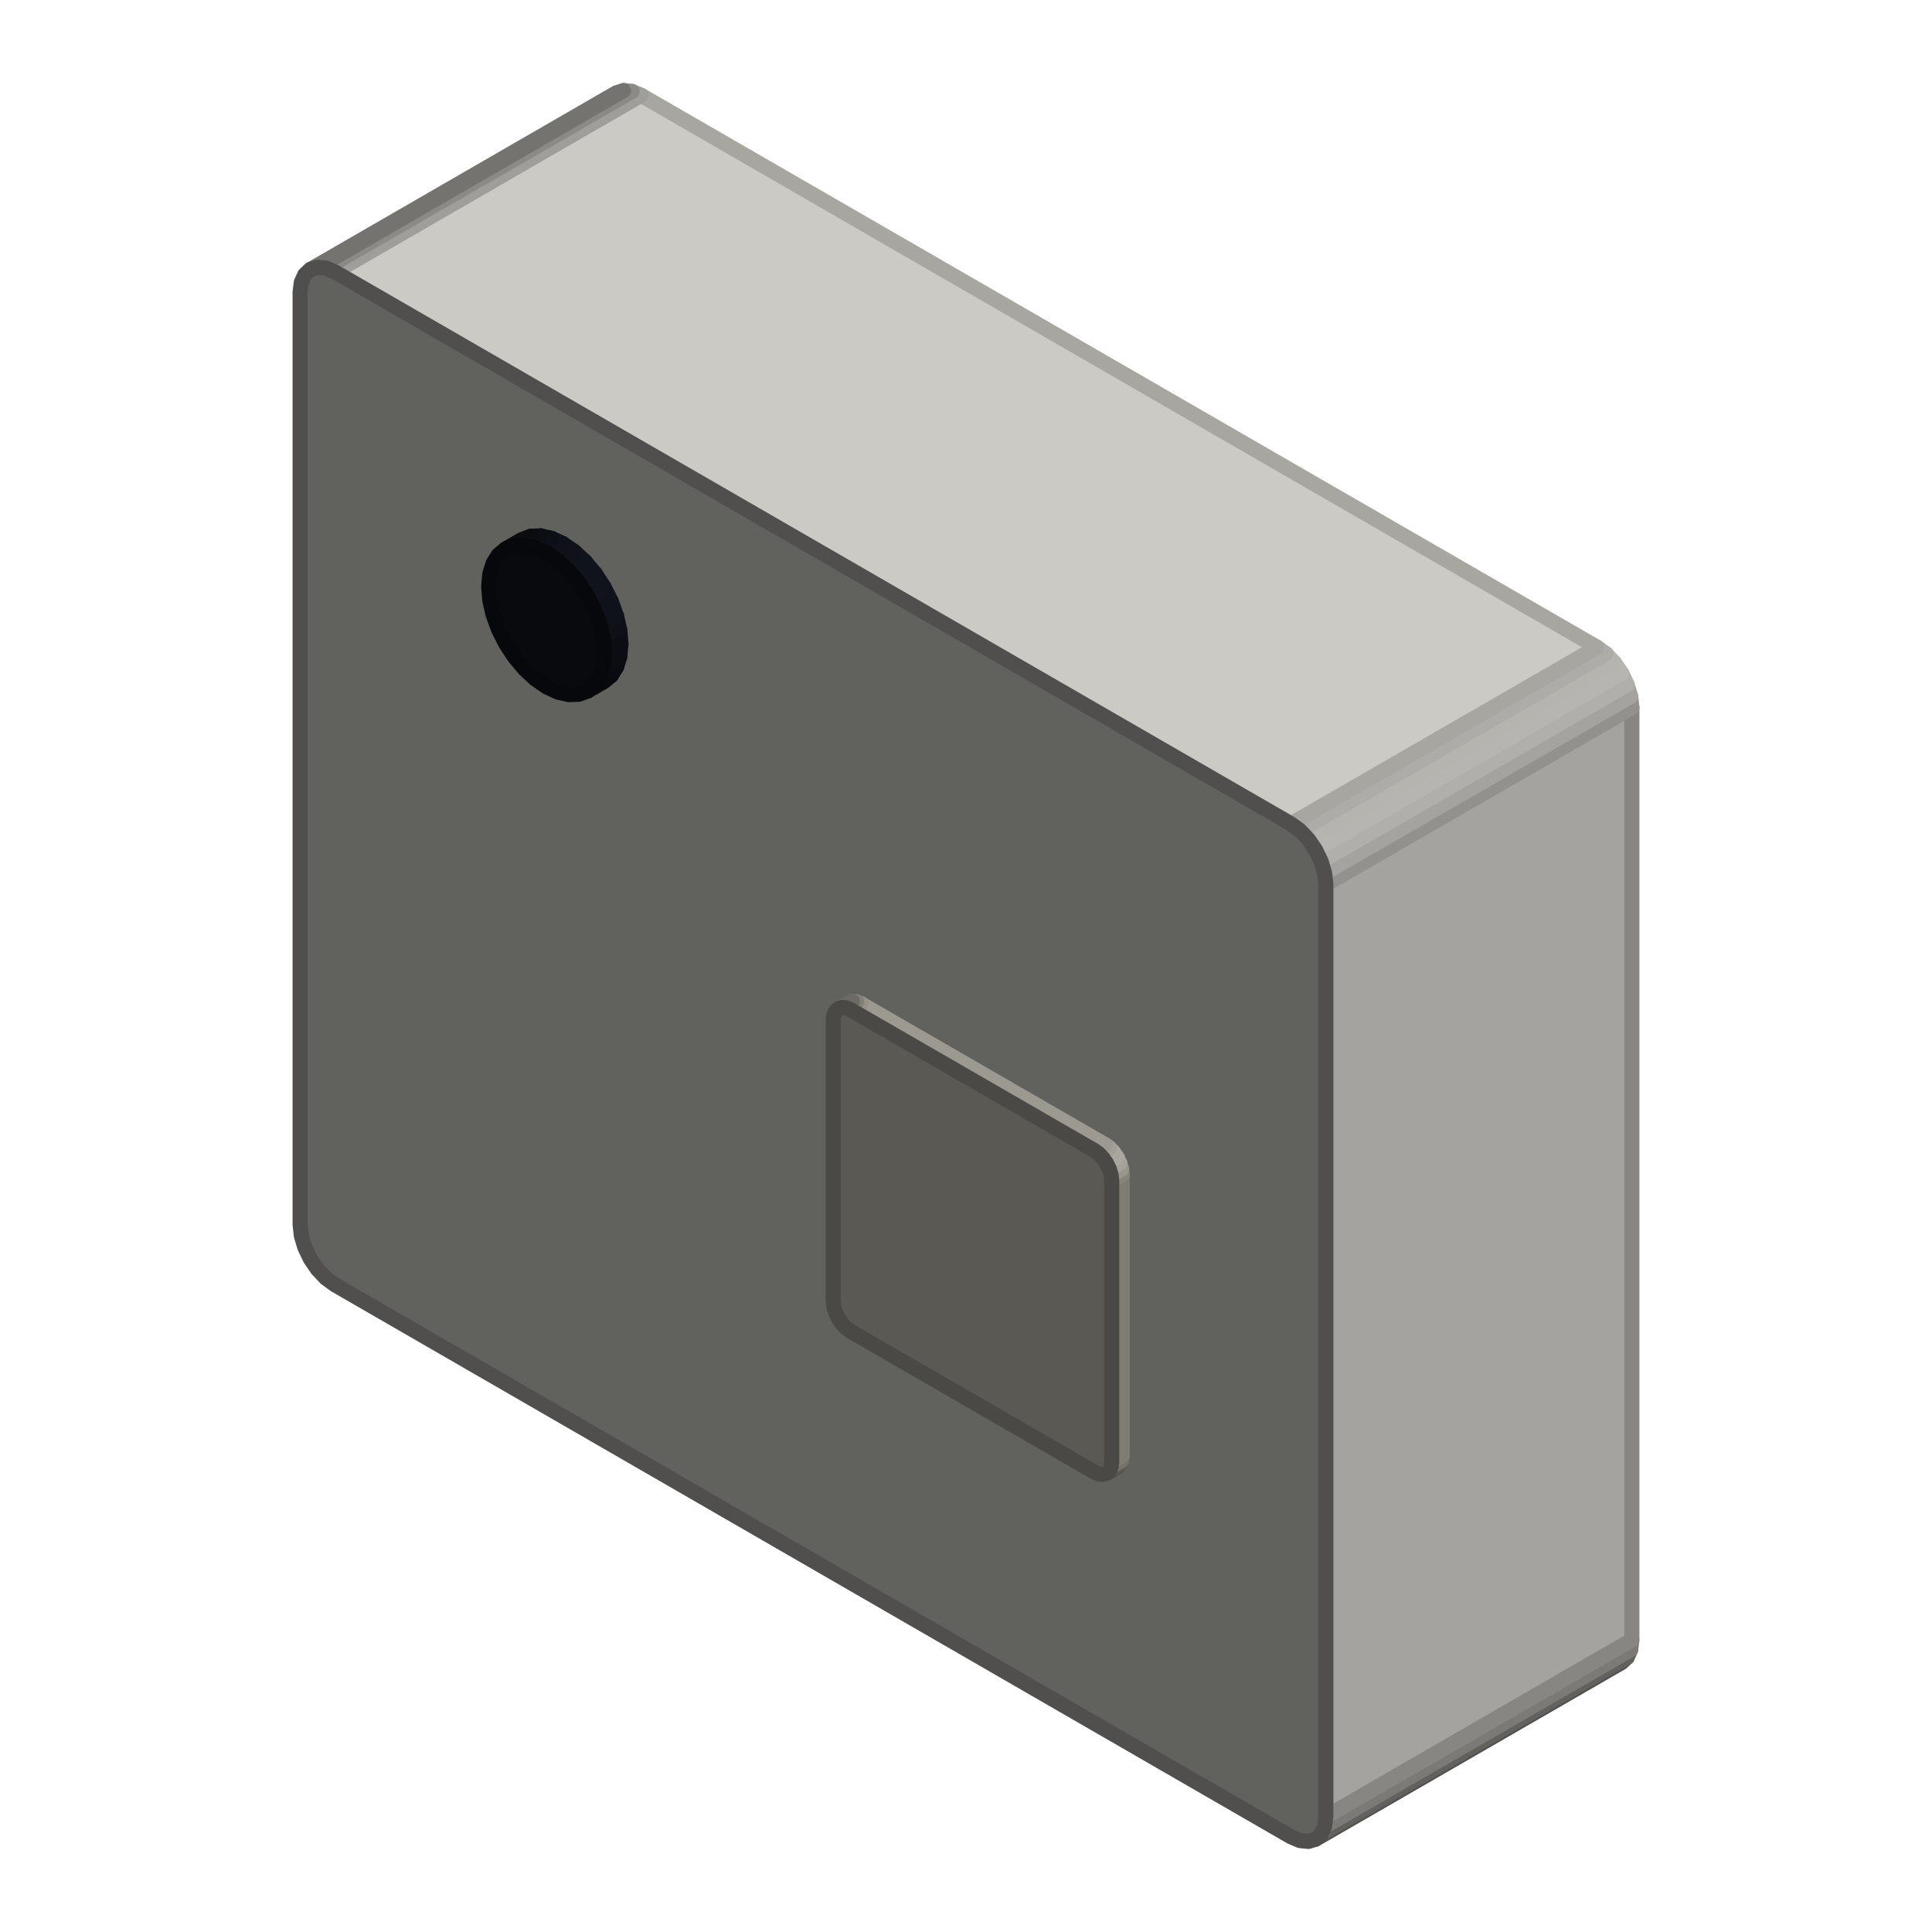
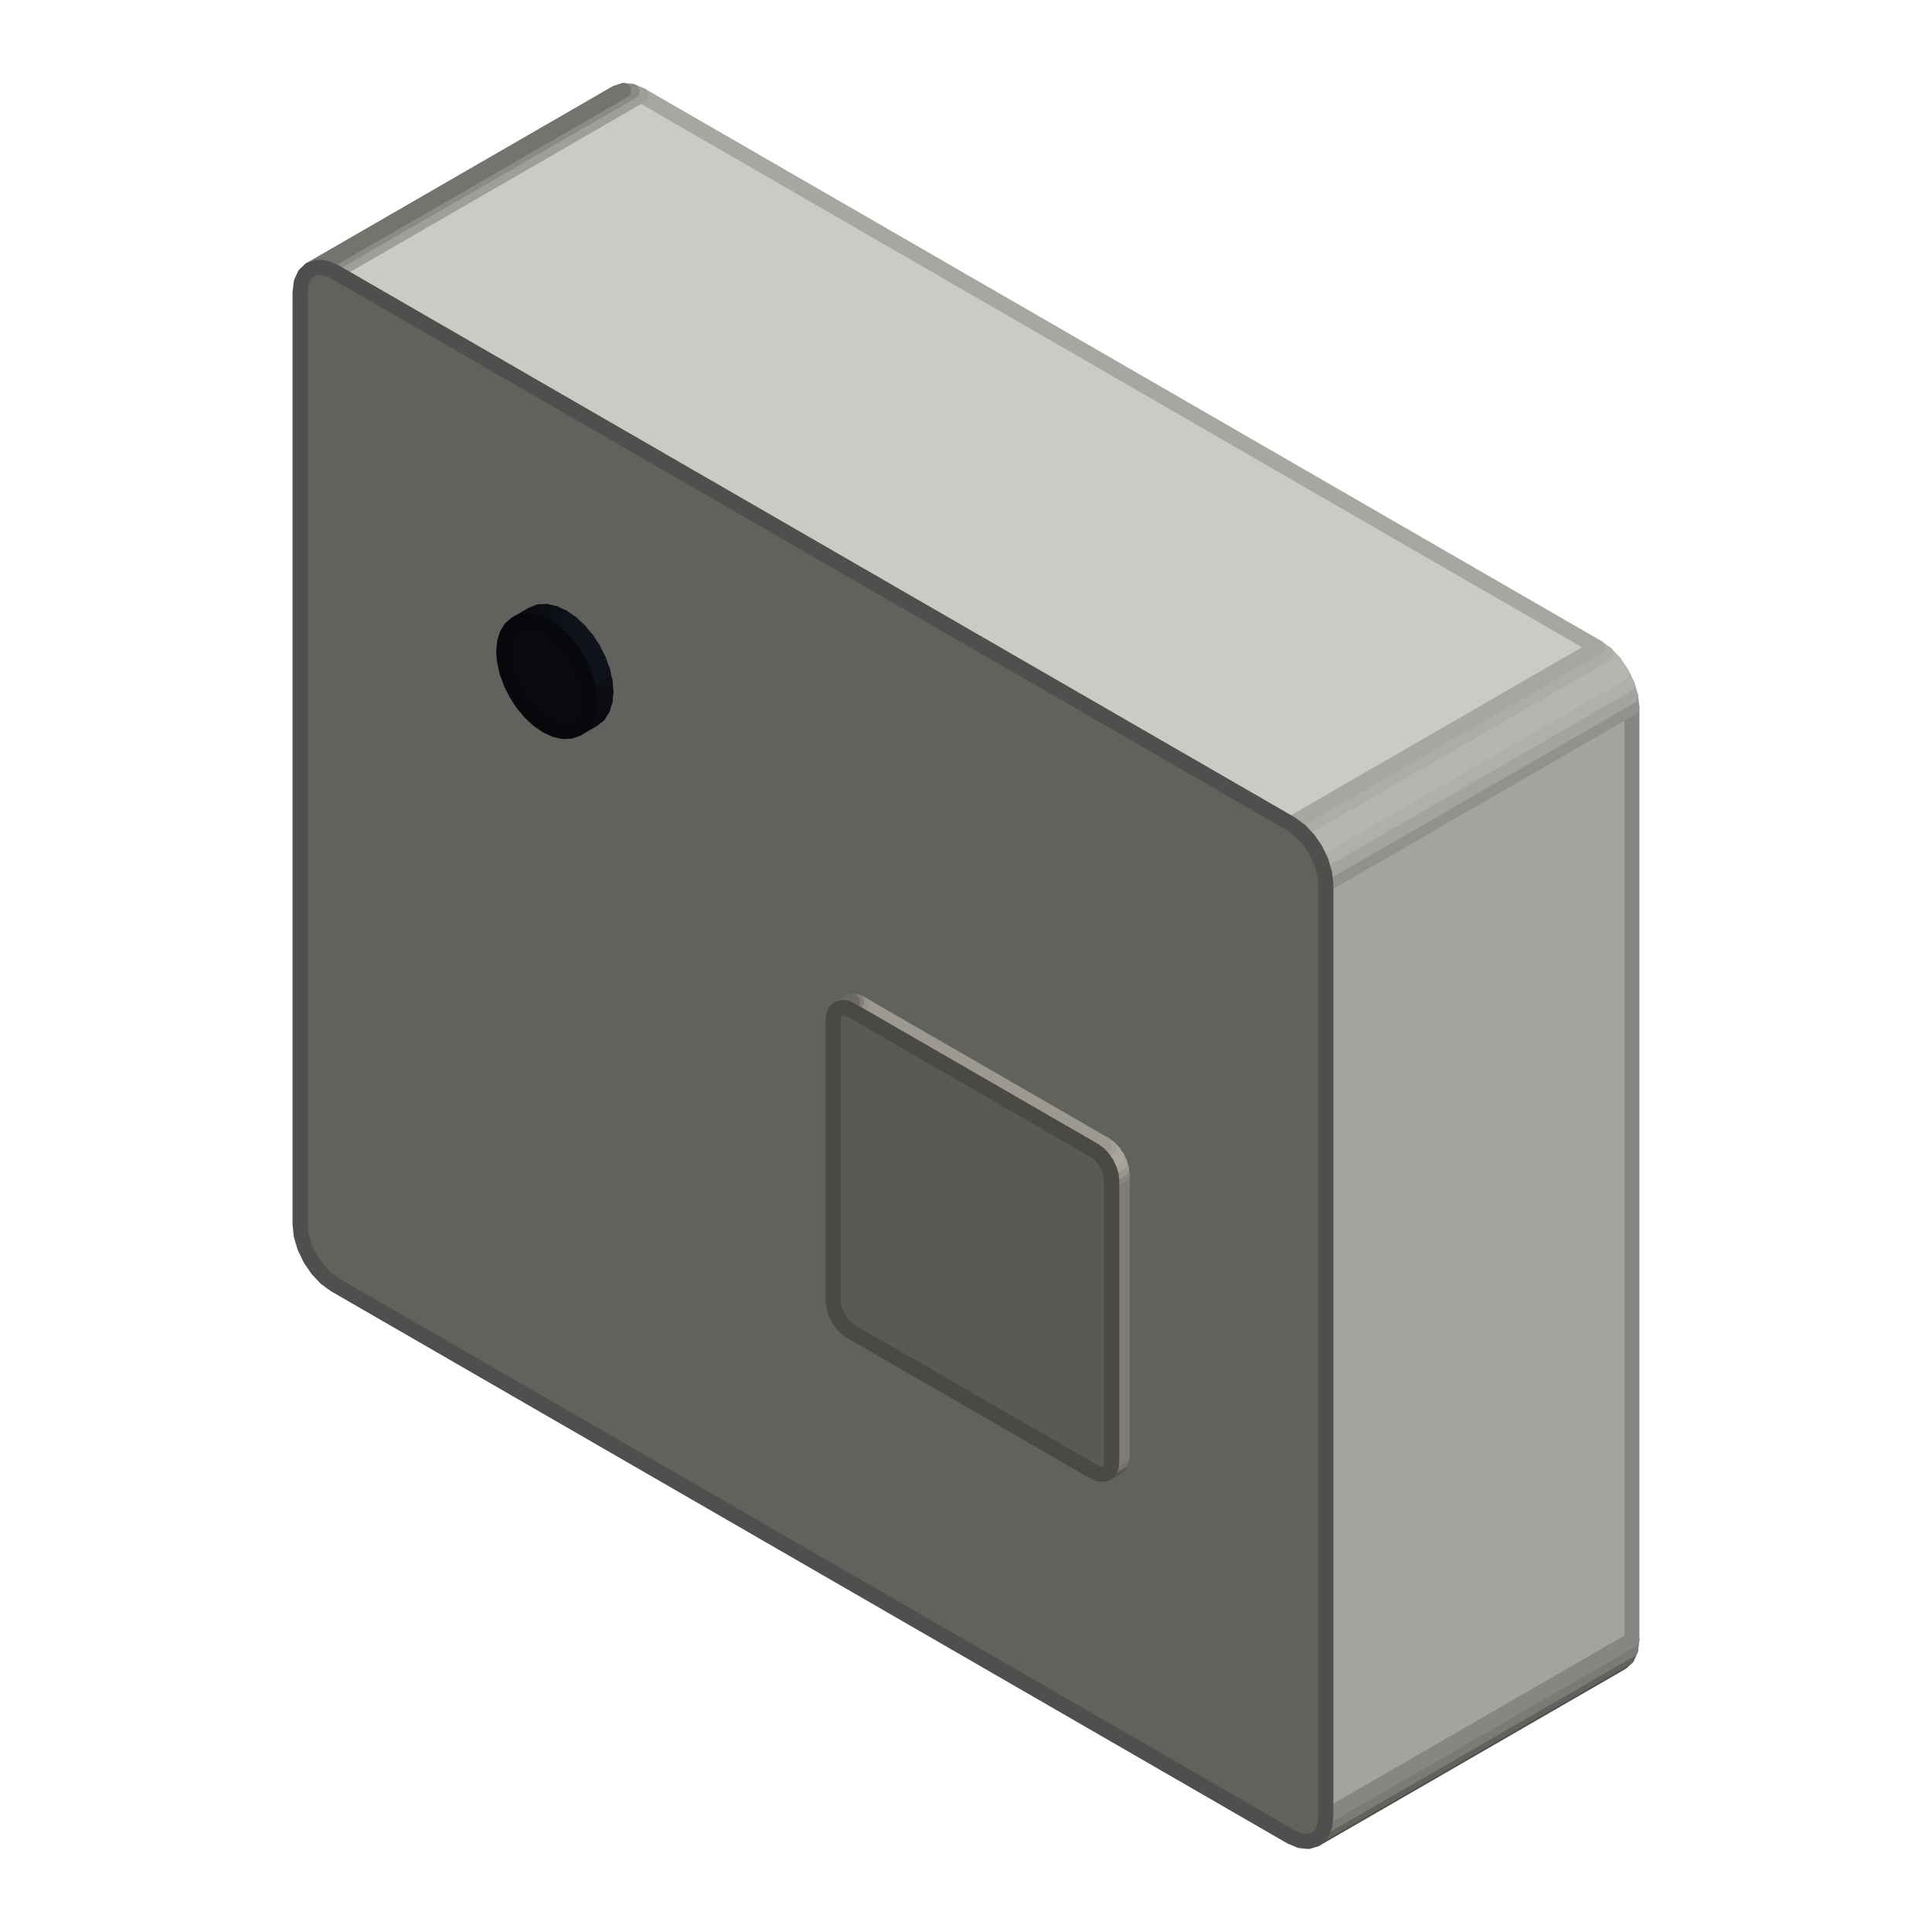
<svg xmlns="http://www.w3.org/2000/svg" viewBox="0 0 64 64" width="64" height="64" role="img" aria-label="Canary Combo">
  <g shape-rendering="geometricPrecision">
    <path d="M53.72 55.072L53.903 54.902L43.764 60.756L43.581 60.926Z" fill="#61615e" stroke="#504f4d" stroke-width=".5" stroke-linejoin="round" />
    <path d="M53.903 54.902L54.019 54.648L43.879 60.502L43.764 60.756Z" fill="#777673" stroke="#62615e" stroke-width=".5" stroke-linejoin="round" />
    <path d="M54.019 54.648L54.058 54.326L43.919 60.18L43.879 60.502Z" fill="#969591" stroke="#7b7a77" stroke-width=".5" stroke-linejoin="round" />
    <path d="M54.058 54.326L54.058 23.437L43.919 29.291L43.919 60.18Z" fill="#a5a39f" stroke="#878683" stroke-width=".5" stroke-linejoin="round" />
    <path d="M54.058 23.437L54.019 23.069L43.879 28.923L43.919 29.291Z" fill="#b2b1ac" stroke="#92918d" stroke-width=".5" stroke-linejoin="round" />
    <path d="M54.019 23.069L53.903 22.682L43.764 28.536L43.879 28.923Z" fill="#c8c7c2" stroke="#a4a39f" stroke-width=".5" stroke-linejoin="round" />
    <path d="M53.903 22.682L53.72 22.3L43.581 28.154L43.764 28.536Z" fill="#d8d6d0" stroke="#b1afab" stroke-width=".5" stroke-linejoin="round" />
    <path d="M53.72 22.3L53.481 21.951L43.342 27.805L43.581 28.154Z" fill="#dfddd7" stroke="#b7b5b1" stroke-width=".5" stroke-linejoin="round" />
    <path d="M53.481 21.951L53.203 21.657L43.064 27.511L43.342 27.805Z" fill="#dedcd6" stroke="#b6b4af" stroke-width=".5" stroke-linejoin="round" />
    <path d="M53.203 21.657L52.905 21.44L42.766 27.293L43.064 27.511Z" fill="#d4d2cd" stroke="#aeaca8" stroke-width=".5" stroke-linejoin="round" />
    <path d="M52.905 21.44L21.234 3.154L11.095 9.008L42.766 27.293Z" fill="#cccac5" stroke="#a7a6a1" stroke-width=".5" stroke-linejoin="round" />
    <path d="M21.234 3.154L20.936 3.028L10.797 8.881L11.095 9.008Z" fill="#c2c1bc" stroke="#9f9e9a" stroke-width=".5" stroke-linejoin="round" />
    <path d="M20.936 3.028L20.658 3L10.519 8.854L10.797 8.881Z" fill="#aaa9a4" stroke="#8b8a87" stroke-width=".5" stroke-linejoin="round" />
    <path d="M20.658 3L20.419 3.074L10.28 8.928L10.519 8.854Z" fill="#8d8c88" stroke="#747370" stroke-width=".5" stroke-linejoin="round" />
    <path d="M42.766 60.846L43.064 60.972L43.342 61L43.581 60.926L43.764 60.756L43.879 60.502L43.919 60.18L43.919 29.291L43.879 28.923L43.764 28.536L43.581 28.154L43.342 27.805L43.064 27.511L42.766 27.293L11.095 9.008L10.797 8.881L10.519 8.854L10.28 8.928L10.097 9.098L9.981 9.352L9.942 9.674L9.942 40.563L9.981 40.931L10.097 41.318L10.28 41.7L10.519 42.049L10.797 42.343L11.095 42.56Z" fill="#61615e" stroke="#504f4d" stroke-width=".5" stroke-linejoin="round" />
-     <path d="M20.569 21.335L20.532 20.881L19.994 21.192L20.031 21.646Z" fill="#0f121a" stroke="#0c0f15" stroke-width=".5" stroke-linejoin="round" />
-     <path d="M20.532 20.881L20.423 20.402L19.885 20.712L19.994 21.192Z" fill="#11141c" stroke="#0e1017" stroke-width=".5" stroke-linejoin="round" />
-     <path d="M20.423 20.402L20.245 19.915L19.707 20.226L19.885 20.712Z" fill="#12151e" stroke="#0f1219" stroke-width=".5" stroke-linejoin="round" />
-     <path d="M20.245 19.915L20.007 19.441L19.468 19.752L19.707 20.226Z" fill="#131620" stroke="#0f121a" stroke-width=".5" stroke-linejoin="round" />
-     <path d="M20.007 19.441L19.715 18.997L19.177 19.308L19.468 19.752Z" fill="#131721" stroke="#10131b" stroke-width=".5" stroke-linejoin="round" />
-     <path d="M19.715 18.997L19.383 18.6L18.845 18.911L19.177 19.308Z" fill="#131721" stroke="#10131b" stroke-width=".5" stroke-linejoin="round" />
-     <path d="M19.383 18.6L19.023 18.266L18.484 18.576L18.845 18.911Z" fill="#131720" stroke="#0f131a" stroke-width=".5" stroke-linejoin="round" />
-     <path d="M19.023 18.266L18.648 18.007L18.11 18.317L18.484 18.576Z" fill="#12161f" stroke="#0f1219" stroke-width=".5" stroke-linejoin="round" />
-     <path d="M18.648 18.007L18.273 17.833L17.735 18.143L18.11 18.317Z" fill="#11141d" stroke="#0e1118" stroke-width=".5" stroke-linejoin="round" />
-     <path d="M18.273 17.833L17.912 17.751L17.374 18.062L17.735 18.143Z" fill="#0f131a" stroke="#0d0f16" stroke-width=".5" stroke-linejoin="round" />
-     <path d="M17.912 17.751L17.58 17.764L17.042 18.075L17.374 18.062Z" fill="#0e1117" stroke="#0b0e13" stroke-width=".5" stroke-linejoin="round" />
-     <path d="M17.58 17.764L17.289 17.872L16.751 18.183L17.042 18.075Z" fill="#0c0e14" stroke="#0a0c10" stroke-width=".5" stroke-linejoin="round" />
-     <path d="M20.007 22.579L20.245 22.381L19.707 22.692L19.468 22.89Z" fill="#080a0e" stroke="#07080c" stroke-width=".5" stroke-linejoin="round" />
-     <path d="M20.245 22.381L20.423 22.1L19.885 22.411L19.707 22.692Z" fill="#090b10" stroke="#08090d" stroke-width=".5" stroke-linejoin="round" />
-     <path d="M20.423 22.1L20.532 21.747L19.994 22.057L19.885 22.411Z" fill="#0b0e13" stroke="#090b10" stroke-width=".5" stroke-linejoin="round" />
-     <path d="M20.532 21.747L20.569 21.335L20.031 21.646L19.994 22.057Z" fill="#0d1017" stroke="#0b0d13" stroke-width=".5" stroke-linejoin="round" />
-     <path d="M20.031 21.646L19.994 21.192L19.885 20.712L19.707 20.226L19.468 19.752L19.177 19.308L18.845 18.911L18.484 18.576L18.11 18.317L17.735 18.143L17.374 18.062L17.042 18.075L16.751 18.183L16.512 18.381L16.334 18.662L16.225 19.015L16.188 19.427L16.225 19.881L16.334 20.36L16.512 20.847L16.751 21.321L17.042 21.765L17.374 22.162L17.735 22.496L18.11 22.755L18.484 22.929L18.845 23.011L19.177 22.998L19.468 22.89L19.707 22.692L19.885 22.411L19.994 22.057Z" fill="#080a0e" stroke="#07080c" stroke-width=".5" stroke-linejoin="round" />
+     <path d="M20.07 22.911L20.042 22.575L19.504 22.885L19.532 23.221Z" fill="#0f121a" stroke="#0c0f15" stroke-width=".5" stroke-linejoin="round" />
+     <path d="M20.042 22.575L19.961 22.22L19.423 22.531L19.504 22.885Z" fill="#11141c" stroke="#0e1017" stroke-width=".5" stroke-linejoin="round" />
+     <path d="M19.961 22.22L19.83 21.86L19.292 22.171L19.423 22.531Z" fill="#12151e" stroke="#0f1219" stroke-width=".5" stroke-linejoin="round" />
+     <path d="M19.83 21.86L19.653 21.509L19.115 21.82L19.292 22.171Z" fill="#131620" stroke="#0f121a" stroke-width=".5" stroke-linejoin="round" />
+     <path d="M19.653 21.509L19.438 21.18L18.9 21.491L19.115 21.82Z" fill="#131721" stroke="#10131b" stroke-width=".5" stroke-linejoin="round" />
+     <path d="M19.438 21.18L19.192 20.887L18.654 21.197L18.9 21.491Z" fill="#131721" stroke="#10131b" stroke-width=".5" stroke-linejoin="round" />
+     <path d="M19.192 20.887L18.925 20.639L18.387 20.95L18.654 21.197Z" fill="#131720" stroke="#0f131a" stroke-width=".5" stroke-linejoin="round" />
+     <path d="M18.925 20.639L18.648 20.448L18.11 20.758L18.387 20.95Z" fill="#12161f" stroke="#0f1219" stroke-width=".5" stroke-linejoin="round" />
+     <path d="M18.648 20.448L18.37 20.319L17.832 20.63L18.11 20.758Z" fill="#11141d" stroke="#0e1118" stroke-width=".5" stroke-linejoin="round" />
+     <path d="M18.37 20.319L18.103 20.258L17.565 20.569L17.832 20.63Z" fill="#0f131a" stroke="#0d0f16" stroke-width=".5" stroke-linejoin="round" />
+     <path d="M18.103 20.258L17.858 20.268L17.319 20.579L17.565 20.569Z" fill="#0e1117" stroke="#0b0e13" stroke-width=".5" stroke-linejoin="round" />
+     <path d="M17.858 20.268L17.642 20.348L17.104 20.659L17.319 20.579Z" fill="#0c0e14" stroke="#0a0c10" stroke-width=".5" stroke-linejoin="round" />
+     <path d="M19.653 23.831L19.83 23.685L19.292 23.995L19.115 24.142Z" fill="#080a0e" stroke="#07080c" stroke-width=".5" stroke-linejoin="round" />
+     <path d="M19.83 23.685L19.961 23.477L19.423 23.787L19.292 23.995Z" fill="#090b10" stroke="#08090d" stroke-width=".5" stroke-linejoin="round" />
+     <path d="M19.961 23.477L20.042 23.215L19.504 23.526L19.423 23.787Z" fill="#0b0e13" stroke="#090b10" stroke-width=".5" stroke-linejoin="round" />
+     <path d="M20.042 23.215L20.07 22.911L19.532 23.221L19.504 23.526Z" fill="#0d1017" stroke="#0b0d13" stroke-width=".5" stroke-linejoin="round" />
+     <path d="M19.532 23.221L19.504 22.885L19.423 22.531L19.292 22.171L19.115 21.82L18.9 21.491L18.654 21.197L18.387 20.95L18.11 20.758L17.832 20.63L17.565 20.569L17.319 20.579L17.104 20.659L16.927 20.805L16.796 21.013L16.715 21.275L16.687 21.579L16.715 21.915L16.796 22.27L16.927 22.63L17.104 22.981L17.319 23.31L17.565 23.603L17.832 23.851L18.11 24.042L18.387 24.171L18.654 24.232L18.9 24.222L19.115 24.142L19.292 23.995L19.423 23.787L19.504 23.526Z" fill="#080a0e" stroke="#07080c" stroke-width=".5" stroke-linejoin="round" />
    <path d="M37.005 48.603L37.096 48.518L36.75 48.718L36.659 48.803Z" fill="#5b5954" stroke="#4a4945" stroke-width=".5" stroke-linejoin="round" />
    <path d="M37.096 48.518L37.154 48.391L36.808 48.591L36.75 48.718Z" fill="#6f6d67" stroke="#5b5954" stroke-width=".5" stroke-linejoin="round" />
    <path d="M37.154 48.391L37.173 48.23L36.827 48.43L36.808 48.591Z" fill="#8c8982" stroke="#73716a" stroke-width=".5" stroke-linejoin="round" />
    <path d="M37.173 48.23L37.173 38.91L36.827 39.11L36.827 48.43Z" fill="#99978e" stroke="#7e7c75" stroke-width=".5" stroke-linejoin="round" />
    <path d="M37.173 38.91L37.154 38.727L36.808 38.926L36.827 39.11Z" fill="#a6a39a" stroke="#88857e" stroke-width=".5" stroke-linejoin="round" />
    <path d="M37.154 38.727L37.096 38.533L36.75 38.732L36.808 38.926Z" fill="#bbb7ad" stroke="#99968e" stroke-width=".5" stroke-linejoin="round" />
    <path d="M37.096 38.533L37.005 38.342L36.659 38.542L36.75 38.732Z" fill="#c9c5ba" stroke="#a5a298" stroke-width=".5" stroke-linejoin="round" />
    <path d="M37.005 38.342L36.885 38.167L36.539 38.367L36.659 38.542Z" fill="#d0ccc0" stroke="#aaa79e" stroke-width=".5" stroke-linejoin="round" />
    <path d="M36.885 38.167L36.746 38.02L36.4 38.22L36.539 38.367Z" fill="#cecbbf" stroke="#a9a69d" stroke-width=".5" stroke-linejoin="round" />
    <path d="M36.746 38.02L36.597 37.912L36.251 38.111L36.4 38.22Z" fill="#c5c2b7" stroke="#a29f96" stroke-width=".5" stroke-linejoin="round" />
    <path d="M36.597 37.912L28.525 33.252L28.18 33.451L36.251 38.111Z" fill="#bebab0" stroke="#9c9990" stroke-width=".5" stroke-linejoin="round" />
    <path d="M28.525 33.252L28.376 33.188L28.03 33.388L28.18 33.451Z" fill="#b5b1a7" stroke="#949289" stroke-width=".5" stroke-linejoin="round" />
    <path d="M28.376 33.188L28.237 33.174L27.891 33.374L28.03 33.388Z" fill="#9e9b93" stroke="#827f78" stroke-width=".5" stroke-linejoin="round" />
    <path d="M28.237 33.174L28.118 33.211L27.772 33.411L27.891 33.374Z" fill="#838179" stroke="#6c6a64" stroke-width=".5" stroke-linejoin="round" />
    <path d="M36.251 48.763L36.4 48.826L36.539 48.84L36.659 48.803L36.75 48.718L36.808 48.591L36.827 48.43L36.827 39.11L36.808 38.926L36.75 38.732L36.659 38.542L36.539 38.367L36.4 38.22L36.251 38.111L28.18 33.451L28.03 33.388L27.891 33.374L27.772 33.411L27.68 33.496L27.623 33.623L27.603 33.784L27.603 43.104L27.623 43.288L27.68 43.482L27.772 43.672L27.891 43.847L28.03 43.994L28.18 44.103Z" fill="#5b5954" stroke="#4a4945" stroke-width=".5" stroke-linejoin="round" />
  </g>
</svg>
